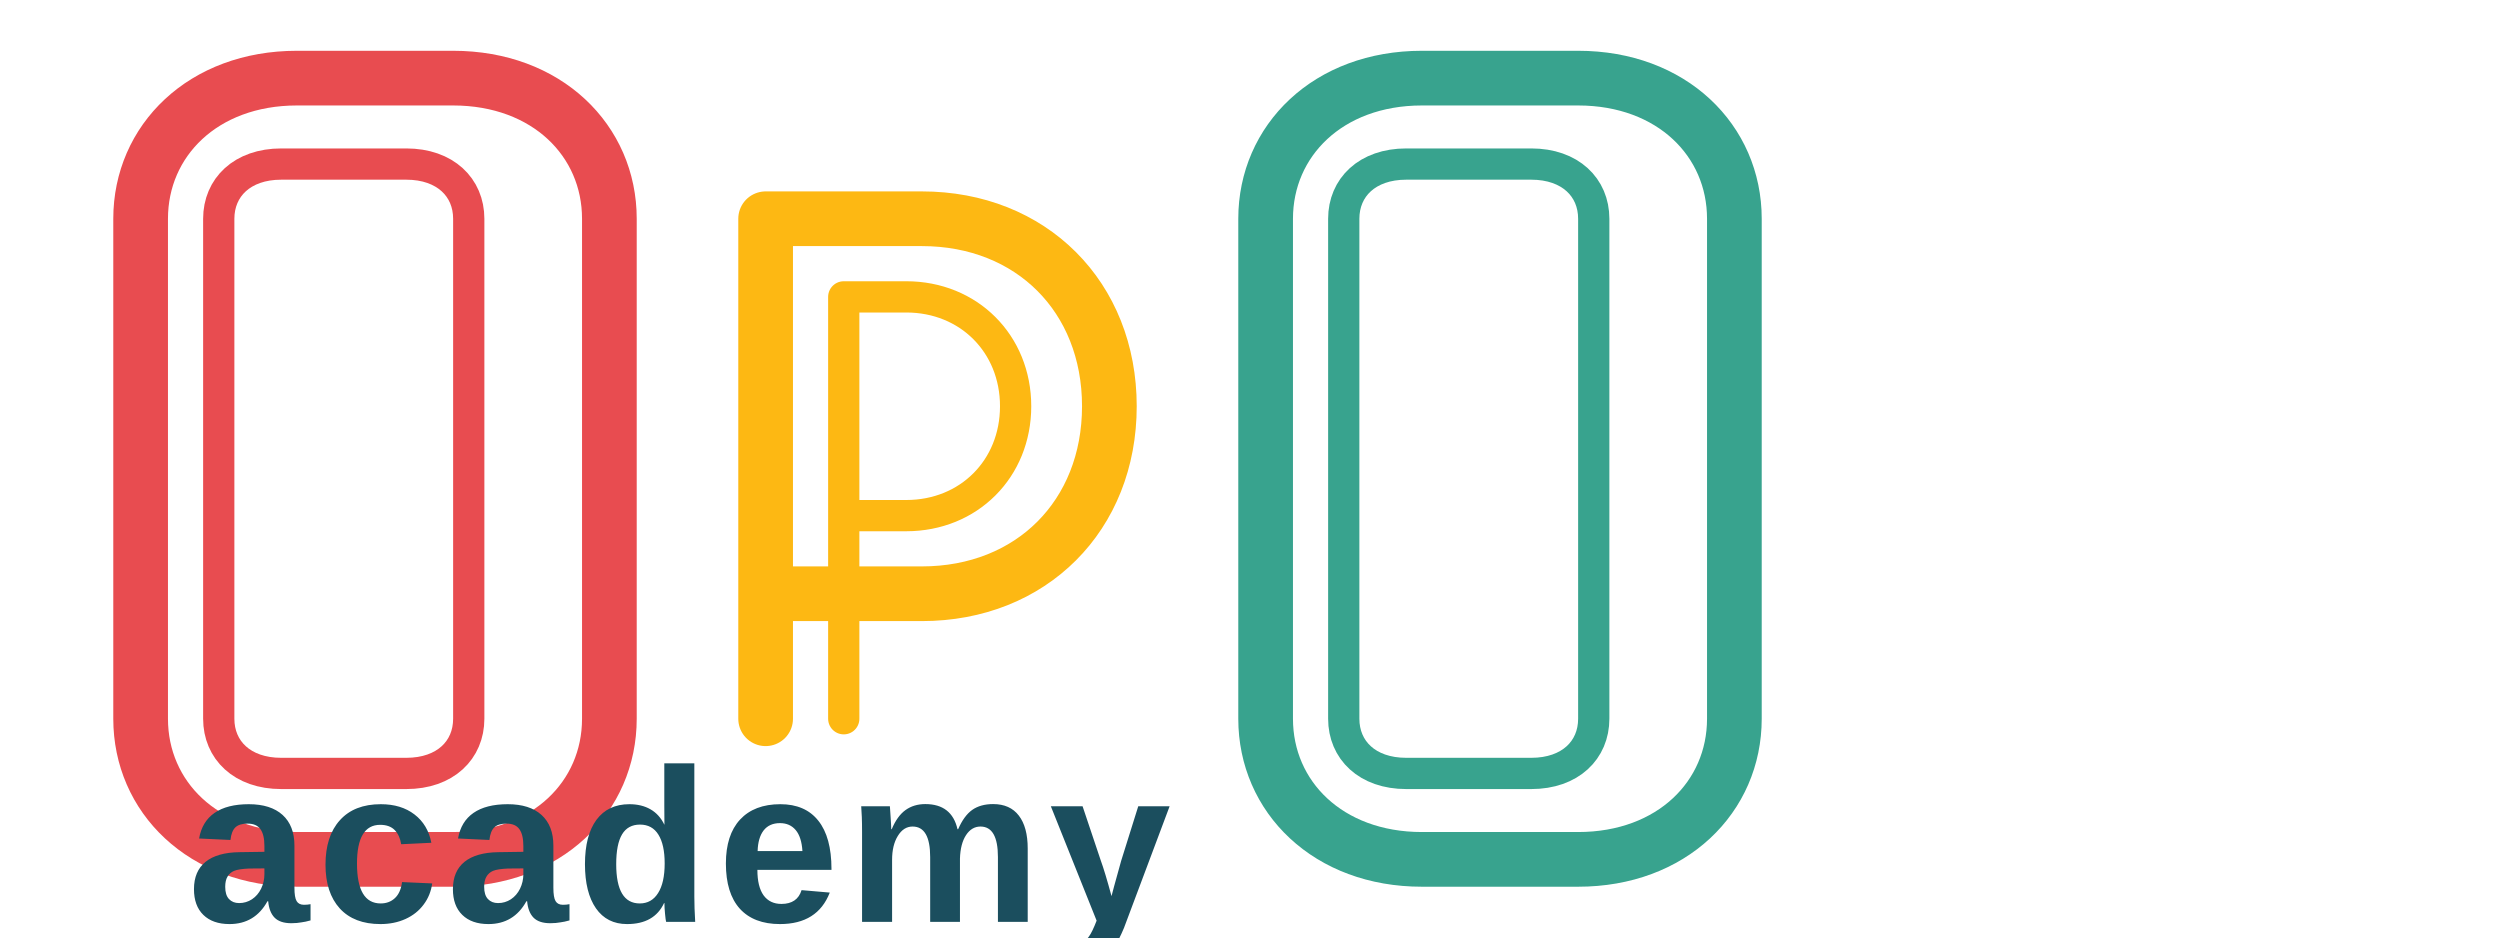
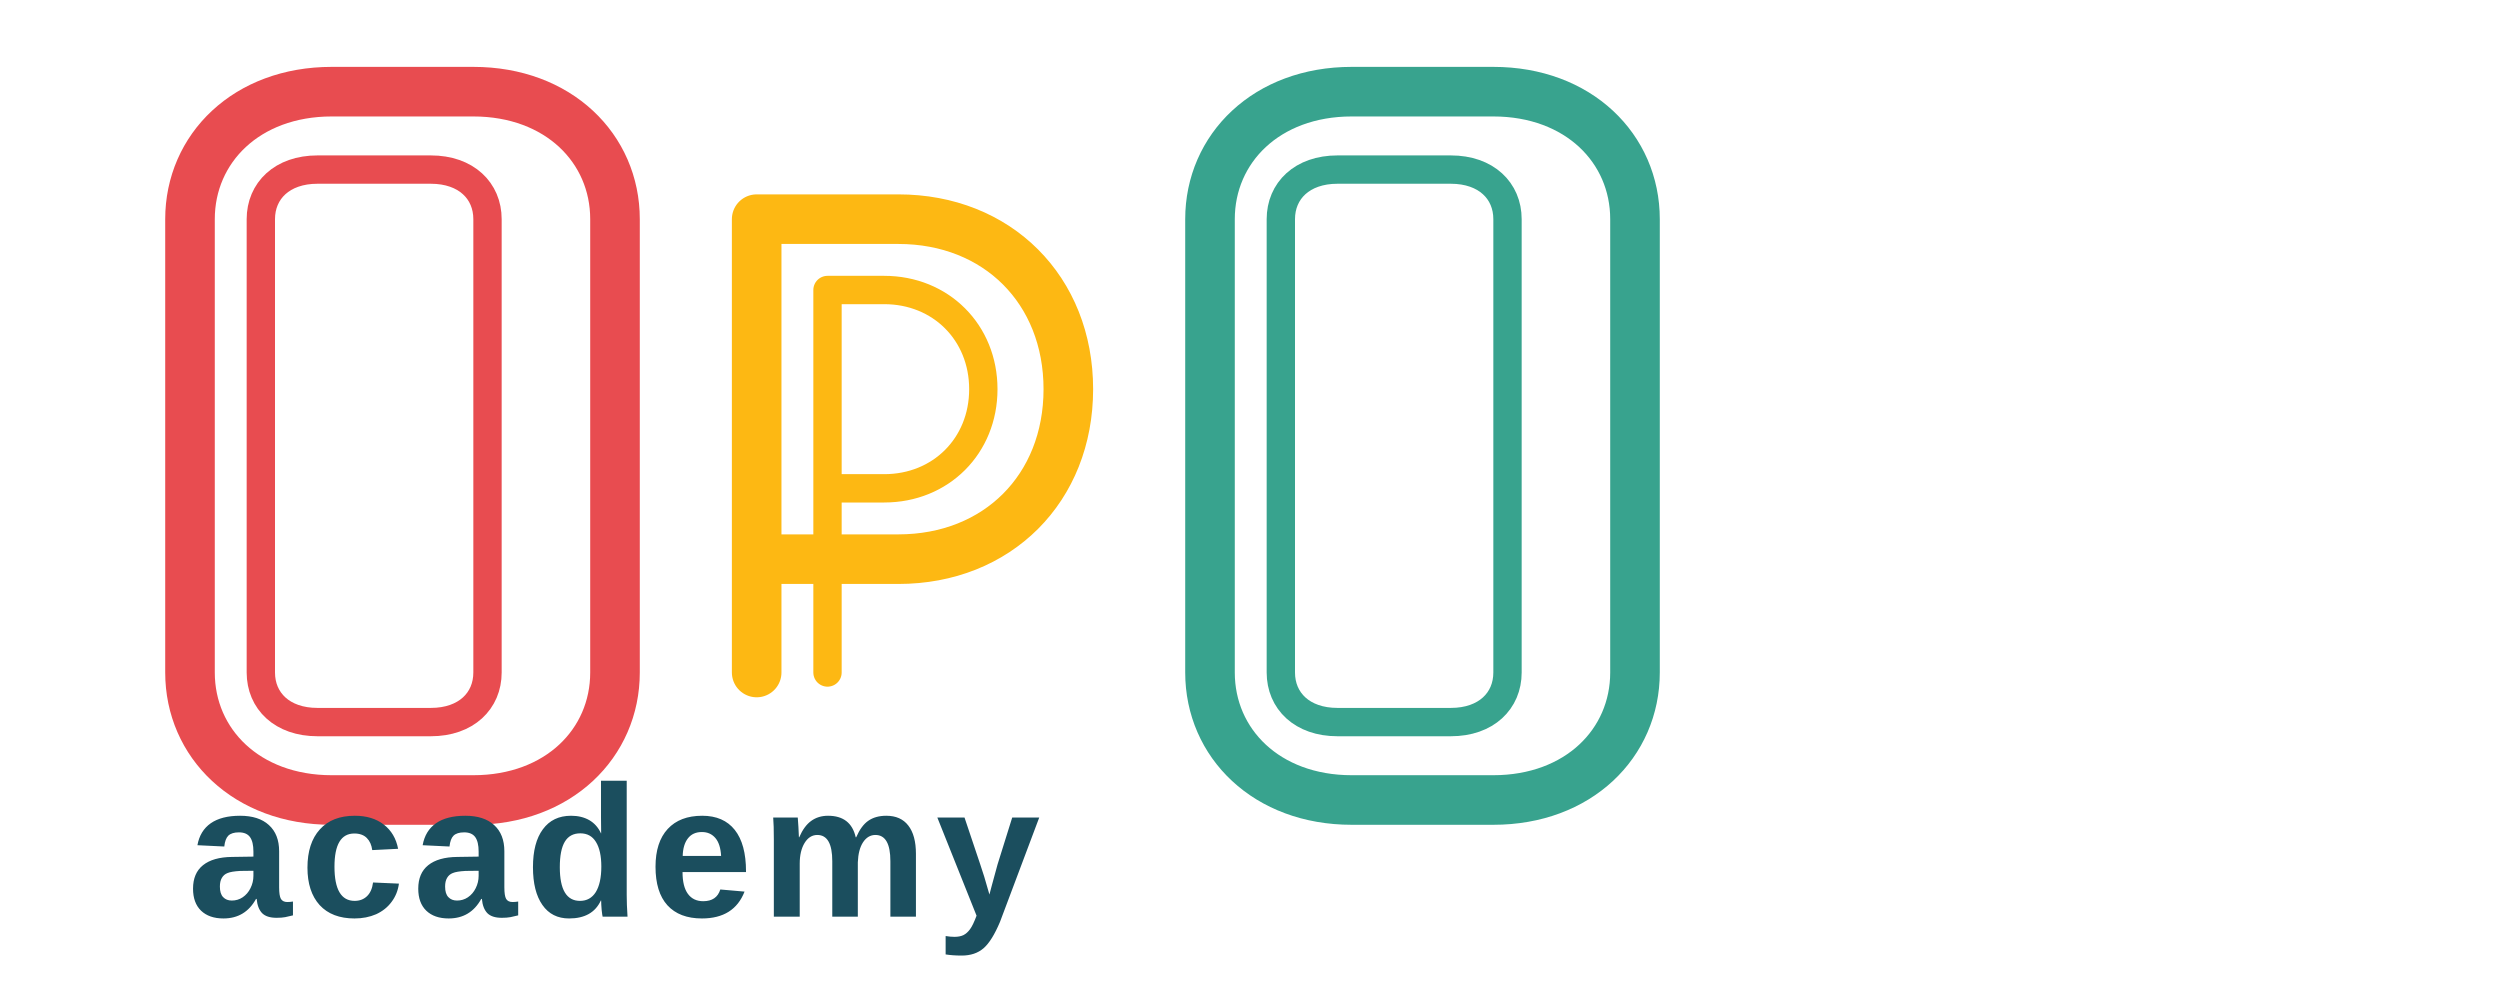
- <svg xmlns="http://www.w3.org/2000/svg" viewBox="0 0 320 120" role="img" aria-label="D2P Academy">
-   <g fill="none" stroke-linecap="round" stroke-linejoin="round">
+ <svg xmlns="http://www.w3.org/2000/svg" viewBox="0 0 240 96" role="img" aria-label="D2P Academy">
+   <g fill="none" stroke-linecap="round" stroke-linejoin="round" transform="translate(6 2) scale(0.68)">
    <path d="M18 28 C18 18 26 10 38 10 L58 10 C70 10 78 18 78 28 L78 92 C78 102 70 110 58 110 L38 110 C26 110 18 102 18 92 Z" stroke="#E84C50" stroke-width="7" />
    <path d="M28 28 C28 24 31 21 36 21 L52 21 C57 21 60 24 60 28 L60 92 C60 96 57 99 52 99 L36 99 C31 99 28 96 28 92 Z" stroke="#E84C50" stroke-width="4" />
    <path d="M98 92 L98 28 L118 28 C132 28 142 38 142 52 C142 66 132 76 118 76 L98 76" stroke="#FDB813" stroke-width="7" />
    <path d="M108 92 L108 38 L116 38 C124 38 130 44 130 52 C130 60 124 66 116 66 L108 66" stroke="#FDB813" stroke-width="4" />
    <path d="M162 28 C162 18 170 10 182 10 L202 10 C214 10 222 18 222 28 L222 92 C222 102 214 110 202 110 L182 110 C170 110 162 102 162 92 Z" stroke="#38A38E" stroke-width="7" />
    <path d="M172 28 C172 24 175 21 180 21 L196 21 C201 21 204 24 204 28 L204 92 C204 96 201 99 196 99 L180 99 C175 99 172 96 172 92 Z" stroke="#38A38E" stroke-width="4" />
  </g>
-   <text x="24" y="118" fill="#1B4E5E" font-family="Arial, Helvetica, sans-serif" font-size="28" font-weight="600" letter-spacing="1">academy</text>
+   <text x="18" y="88" fill="#1B4E5E" font-family="Arial, Helvetica, sans-serif" font-size="18" font-weight="600" letter-spacing="0.8">
+     academy
+   </text>
</svg>
